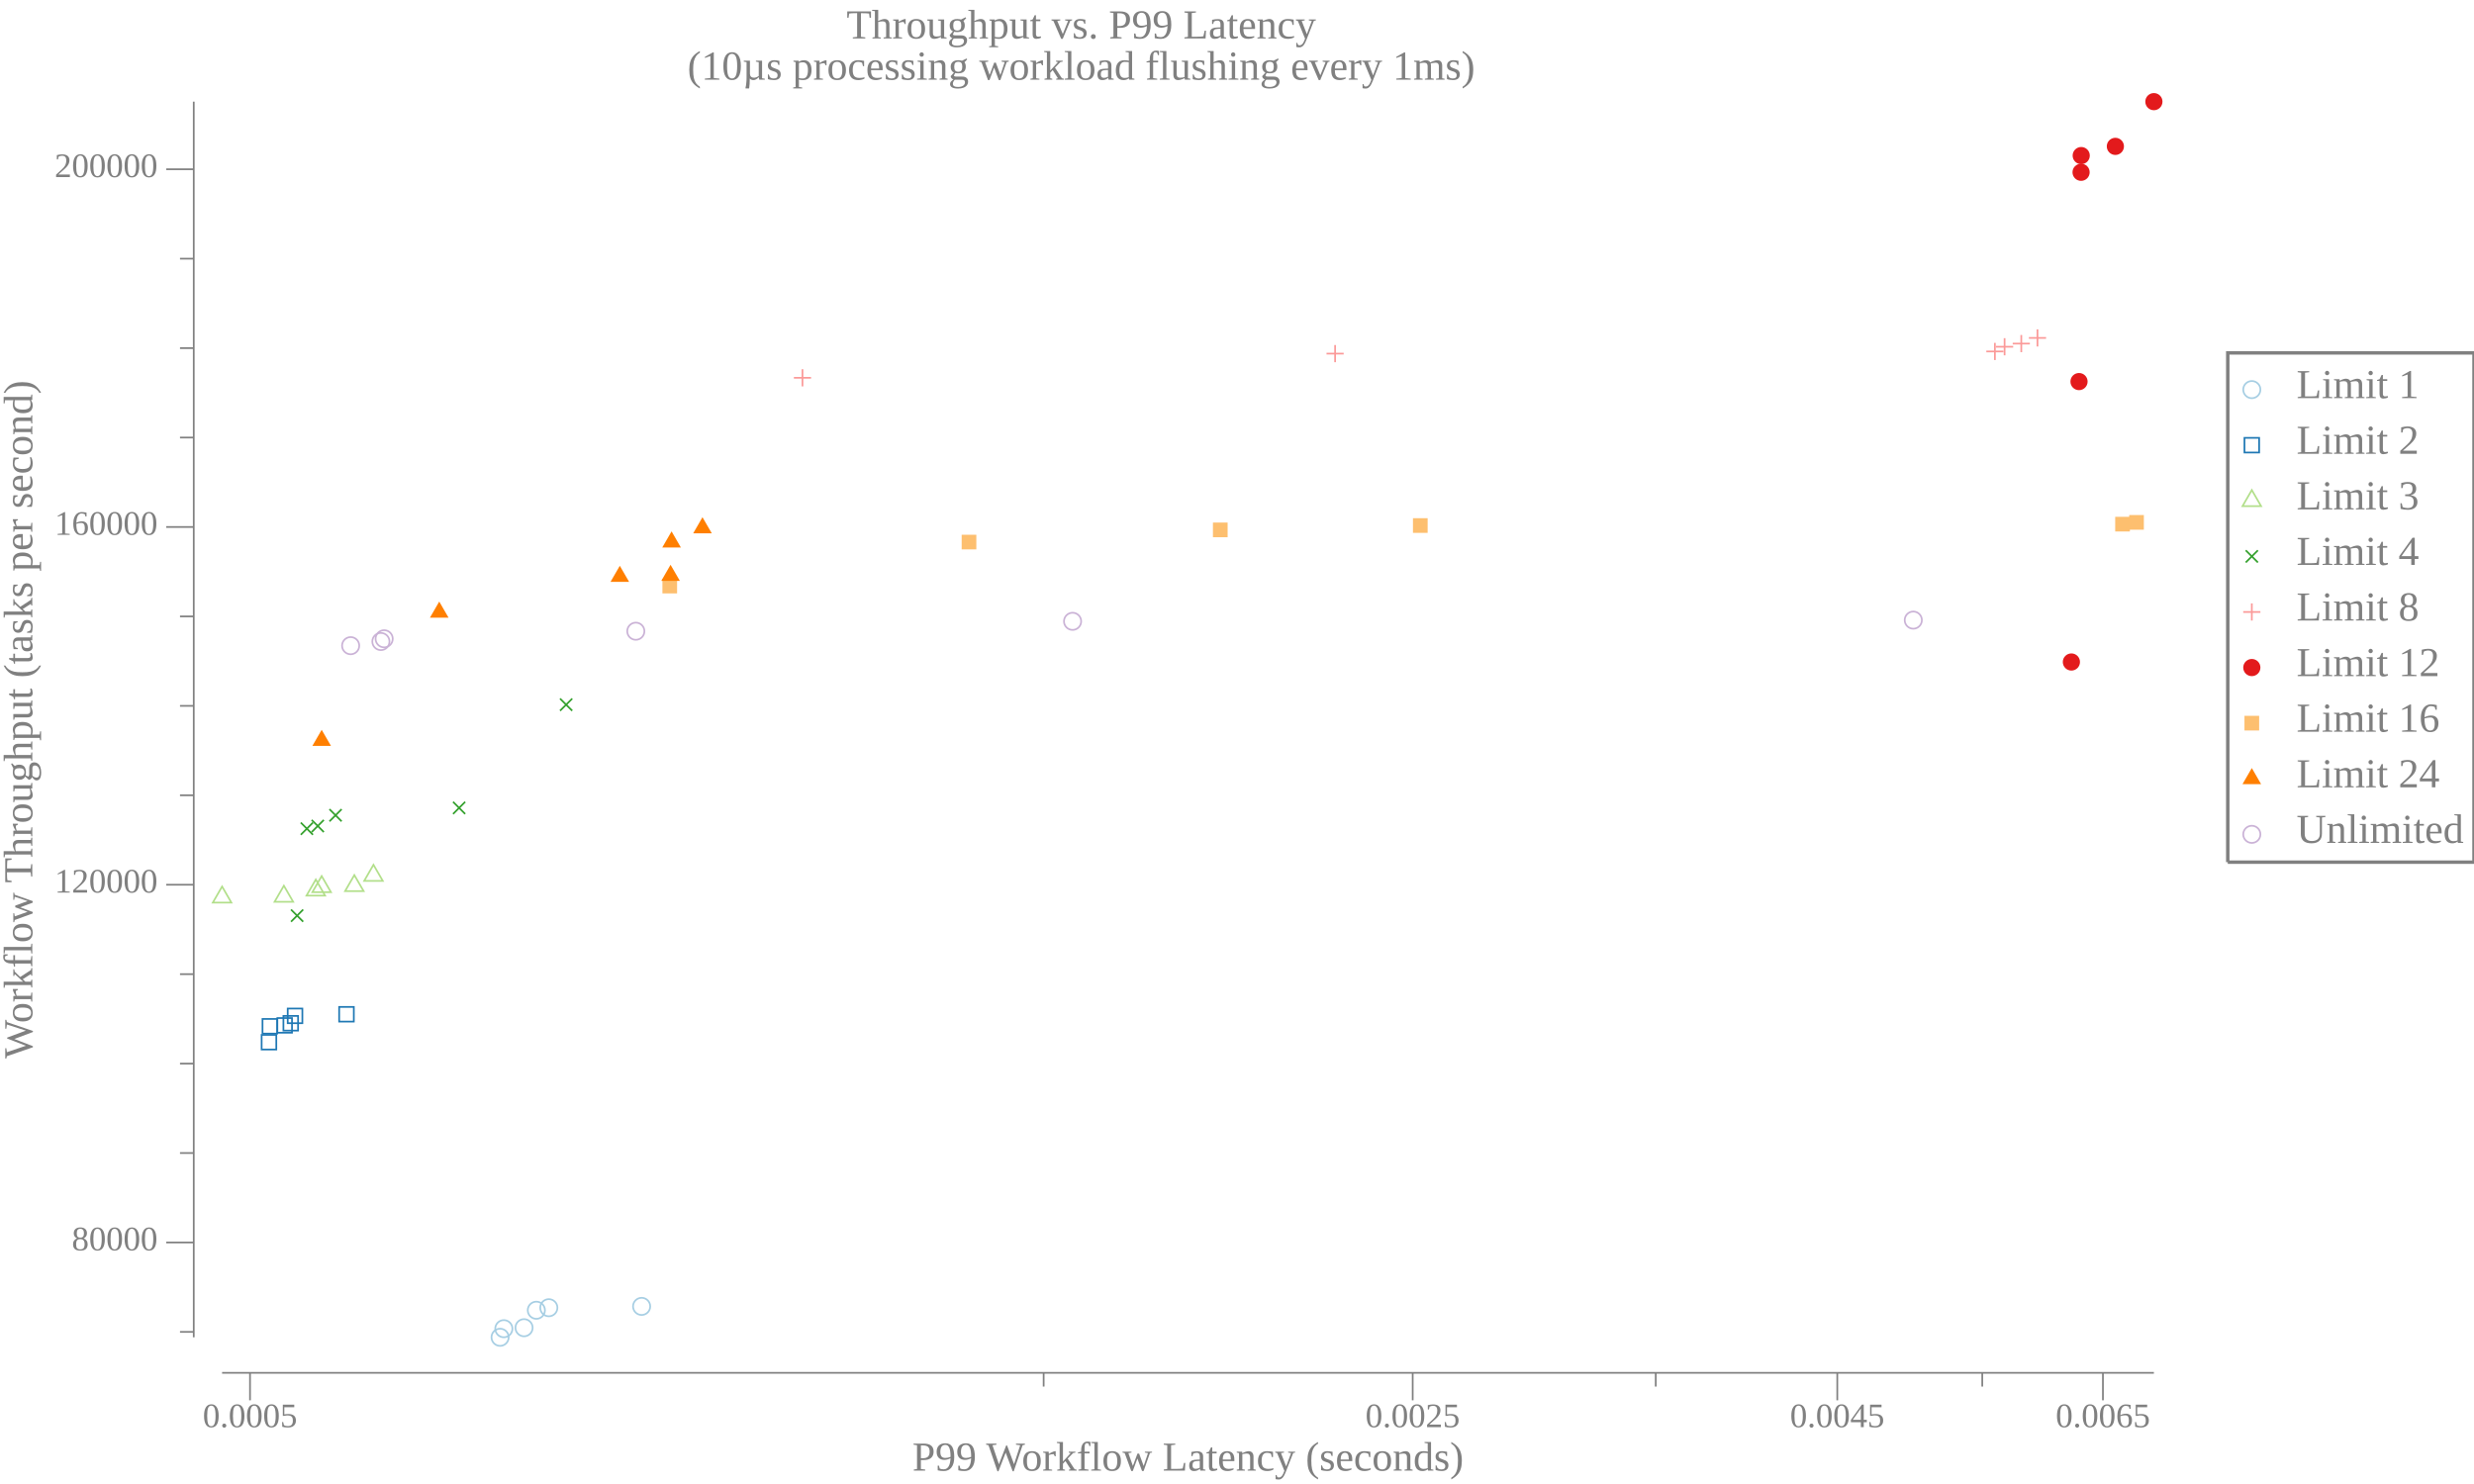
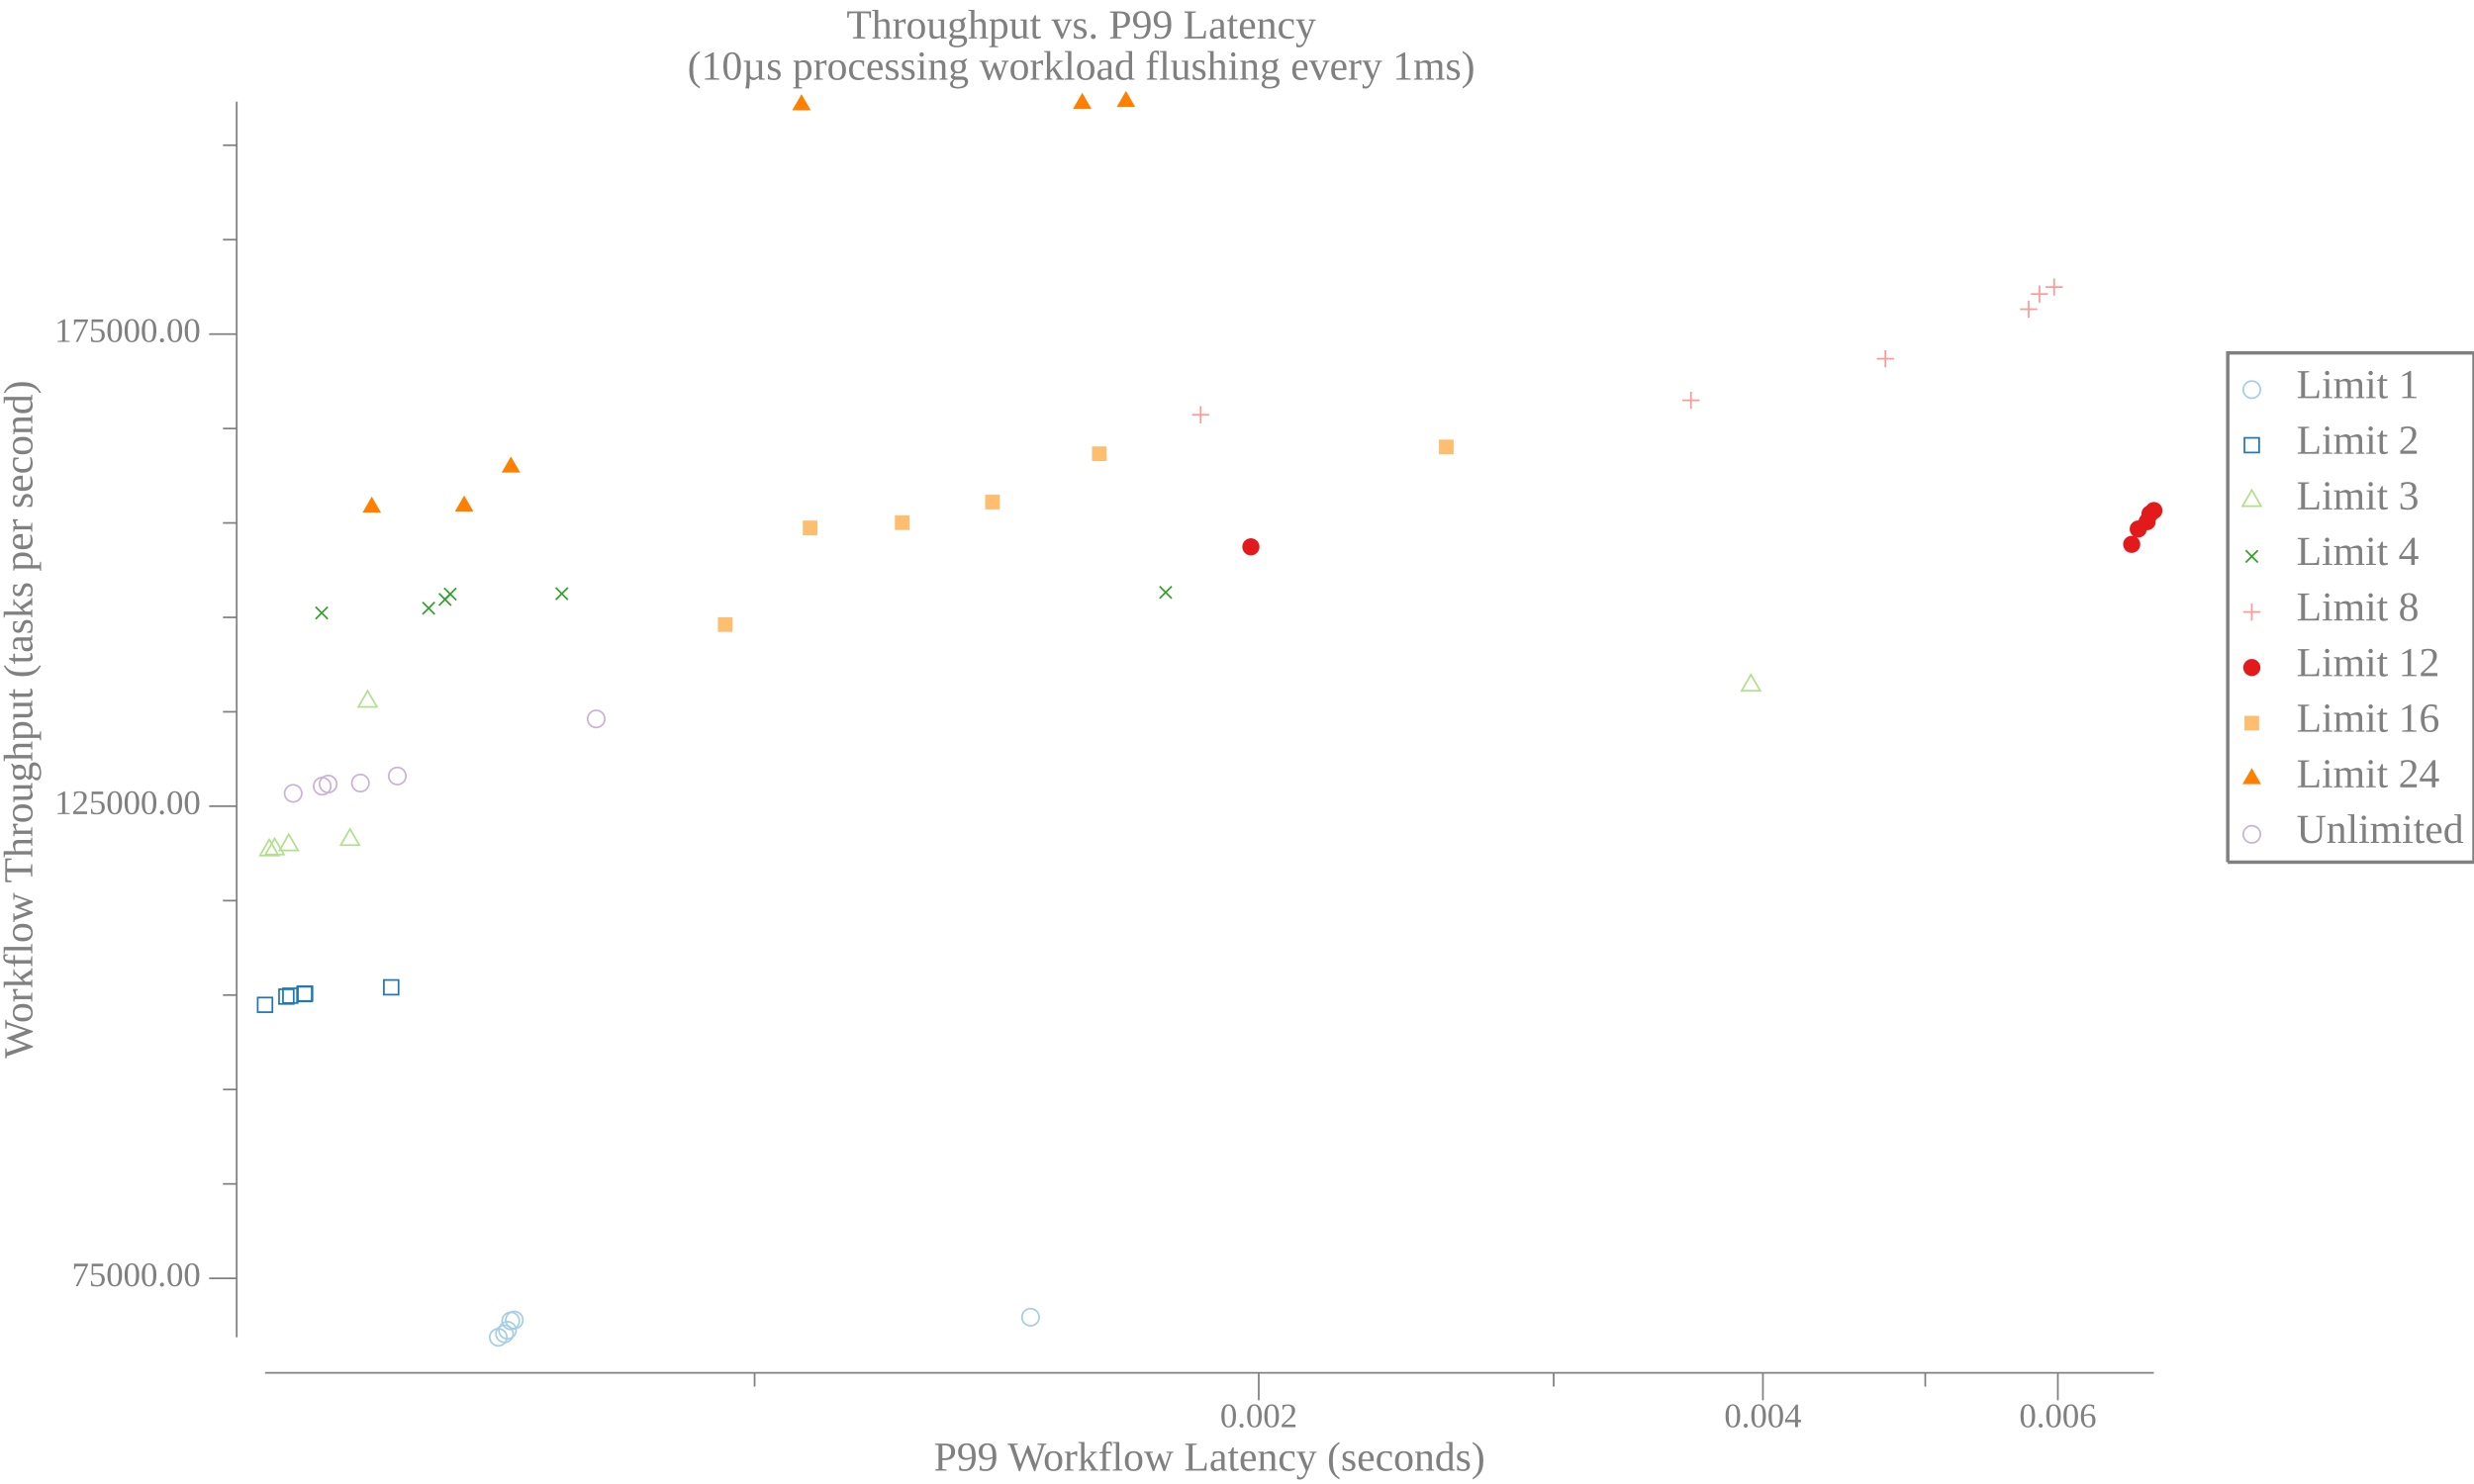
<svg xmlns="http://www.w3.org/2000/svg" width="720pt" height="432pt" viewBox="0 0 720 432">
  <g transform="scale(1, -1) translate(0, -432)">
    <path d="M657.84,318.58A2.5,2.5 0 1 1 652.84,318.58A2.5,2.5 0 1 1 657.84,318.58Z" style="fill:none;stroke:#A6CEE3;stroke-width:0.5" />
    <text x="668.34" y="-316.1" transform="scale(1, -1)" style="font-family:Liberation Serif;font-variant:normal;font-weight:normal;font-style:normal;font-size:12px;fill:#808080">Limit 1</text>
    <path d="M653.2,300.27L657.47,300.27L657.47,304.54L653.2,304.54Z" style="fill:none;stroke:#1F78B4;stroke-width:0.5" />
    <text x="668.34" y="-299.91" transform="scale(1, -1)" style="font-family:Liberation Serif;font-variant:normal;font-weight:normal;font-style:normal;font-size:12px;fill:#808080">Limit 2</text>
    <path d="M655.34,289.34L652.63,284.66L658.04,284.66Z" style="fill:none;stroke:#B2DF8A;stroke-width:0.5" />
    <text x="668.34" y="-283.73" transform="scale(1, -1)" style="font-family:Liberation Serif;font-variant:normal;font-weight:normal;font-style:normal;font-size:12px;fill:#808080">Limit 3</text>
    <path d="M653.57,268.27L657.11,271.8" style="fill:none;stroke:#33A02C;stroke-width:0.5" />
    <path d="M653.57,271.8L657.11,268.27" style="fill:none;stroke:#33A02C;stroke-width:0.5" />
    <text x="668.34" y="-267.55" transform="scale(1, -1)" style="font-family:Liberation Serif;font-variant:normal;font-weight:normal;font-style:normal;font-size:12px;fill:#808080">Limit 4</text>
    <path d="M655.34,256.35L655.34,251.35" style="fill:none;stroke:#FB9A99;stroke-width:0.5" />
    <path d="M652.84,253.85L657.84,253.85" style="fill:none;stroke:#FB9A99;stroke-width:0.5" />
    <text x="668.34" y="-251.36" transform="scale(1, -1)" style="font-family:Liberation Serif;font-variant:normal;font-weight:normal;font-style:normal;font-size:12px;fill:#808080">Limit 8</text>
    <path d="M657.84,237.67A2.5,2.5 0 1 1 652.84,237.67A2.5,2.5 0 1 1 657.84,237.67Z" style="fill:#E31A1C" />
    <text x="668.34" y="-235.18" transform="scale(1, -1)" style="font-family:Liberation Serif;font-variant:normal;font-weight:normal;font-style:normal;font-size:12px;fill:#808080">Limit 12</text>
    <path d="M653.2,219.35L657.47,219.35L657.47,223.62L653.2,223.62Z" style="fill:#FDBF6F" />
    <text x="668.34" y="-219" transform="scale(1, -1)" style="font-family:Liberation Serif;font-variant:normal;font-weight:normal;font-style:normal;font-size:12px;fill:#808080">Limit 16</text>
    <path d="M655.34,208.42L652.63,203.74L658.04,203.74Z" style="fill:#FF7F00" />
    <text x="668.34" y="-202.81" transform="scale(1, -1)" style="font-family:Liberation Serif;font-variant:normal;font-weight:normal;font-style:normal;font-size:12px;fill:#808080">Limit 24</text>
    <path d="M657.84,189.12A2.5,2.5 0 1 1 652.84,189.12A2.5,2.5 0 1 1 657.84,189.12Z" style="fill:none;stroke:#CAB2D6;stroke-width:0.5" />
    <text x="668.34" y="-186.63" transform="scale(1, -1)" style="font-family:Liberation Serif;font-variant:normal;font-weight:normal;font-style:normal;font-size:12px;fill:#808080">Unlimited</text>
    <path d="M648.34,181.02L648.34,329.27L720,329.27L720,181.02L648.34,181.02" style="fill:none;stroke:#808080" />
    <path d="M0,0L629.34,0L629.34,432L0,432Z" style="fill:#-8000000000000000-8000000000000000-8000000000000000;fill-opacity:0" />
    <text x="246.35" y="-420.81" transform="scale(1, -1)" style="font-family:Liberation Serif;font-variant:normal;font-weight:normal;font-style:normal;font-size:12px;fill:#808080">Throughput vs. P99 Latency</text>
    <text x="200.07" y="-408.81" transform="scale(1, -1)" style="font-family:Liberation Serif;font-variant:normal;font-weight:normal;font-style:normal;font-size:12px;fill:#808080">(10µs processing workload flushing every 1ms)</text>
-     <text x="265.52" y="-3.902" transform="scale(1, -1)" style="font-family:Liberation Serif;font-variant:normal;font-weight:normal;font-style:normal;font-size:12px;fill:#808080">P99 Workflow Latency (seconds)</text>
-     <text x="59.011" y="-16.541" transform="scale(1, -1)" style="font-family:Liberation Serif;font-variant:normal;font-weight:normal;font-style:normal;font-size:10px;fill:#808080">0.0005</text>
-     <text x="397.38" y="-16.541" transform="scale(1, -1)" style="font-family:Liberation Serif;font-variant:normal;font-weight:normal;font-style:normal;font-size:10px;fill:#808080">0.0025</text>
-     <text x="520.95" y="-16.541" transform="scale(1, -1)" style="font-family:Liberation Serif;font-variant:normal;font-weight:normal;font-style:normal;font-size:10px;fill:#808080">0.0045</text>
-     <text x="598.26" y="-16.541" transform="scale(1, -1)" style="font-family:Liberation Serif;font-variant:normal;font-weight:normal;font-style:normal;font-size:10px;fill:#808080">0.0065</text>
-     <path d="M72.761,24.363L72.761,32.363" style="fill:none;stroke:#808080;stroke-width:0.5" />
-     <path d="M411.13,24.363L411.13,32.363" style="fill:none;stroke:#808080;stroke-width:0.5" />
-     <path d="M534.7,24.363L534.7,32.363" style="fill:none;stroke:#808080;stroke-width:0.5" />
-     <path d="M612.01,24.363L612.01,32.363" style="fill:none;stroke:#808080;stroke-width:0.5" />
-     <path d="M303.73,28.363L303.73,32.363" style="fill:none;stroke:#808080;stroke-width:0.5" />
-     <path d="M481.87,28.363L481.87,32.363" style="fill:none;stroke:#808080;stroke-width:0.5" />
-     <path d="M576.89,28.363L576.89,32.363" style="fill:none;stroke:#808080;stroke-width:0.5" />
-     <path d="M64.635,32.363L626.84,32.363" style="fill:none;stroke:#808080;stroke-width:0.5" />
+     <text x="271.77" y="-3.902" transform="scale(1, -1)" style="font-family:Liberation Serif;font-variant:normal;font-weight:normal;font-style:normal;font-size:12px;fill:#808080">P99 Workflow Latency (seconds)</text>
+     <text x="355.08" y="-16.541" transform="scale(1, -1)" style="font-family:Liberation Serif;font-variant:normal;font-weight:normal;font-style:normal;font-size:10px;fill:#808080">0.002</text>
+     <text x="501.81" y="-16.541" transform="scale(1, -1)" style="font-family:Liberation Serif;font-variant:normal;font-weight:normal;font-style:normal;font-size:10px;fill:#808080">0.004</text>
+     <text x="587.64" y="-16.541" transform="scale(1, -1)" style="font-family:Liberation Serif;font-variant:normal;font-weight:normal;font-style:normal;font-size:10px;fill:#808080">0.006</text>
+     <path d="M366.33,24.363L366.33,32.363" style="fill:none;stroke:#808080;stroke-width:0.5" />
+     <path d="M513.06,24.363L513.06,32.363" style="fill:none;stroke:#808080;stroke-width:0.5" />
+     <path d="M598.89,24.363L598.89,32.363" style="fill:none;stroke:#808080;stroke-width:0.5" />
+     <path d="M219.61,28.363L219.61,32.363" style="fill:none;stroke:#808080;stroke-width:0.5" />
+     <path d="M452.16,28.363L452.16,32.363" style="fill:none;stroke:#808080;stroke-width:0.5" />
+     <path d="M560.3,28.363L560.3,32.363" style="fill:none;stroke:#808080;stroke-width:0.5" />
+     <path d="M77.135,32.363L626.84,32.363" style="fill:none;stroke:#808080;stroke-width:0.5" />
    <g transform="rotate(90)">
      <text x="123.84" y="9.387" transform="scale(1, -1)" style="font-family:Liberation Serif;font-variant:normal;font-weight:normal;font-style:normal;font-size:12px;fill:#808080">Workflow Throughput (tasks per second)</text>
    </g>
-     <text x="20.885" y="-68.028" transform="scale(1, -1)" style="font-family:Liberation Serif;font-variant:normal;font-weight:normal;font-style:normal;font-size:10px;fill:#808080">80000</text>
-     <text x="15.885" y="-172.17" transform="scale(1, -1)" style="font-family:Liberation Serif;font-variant:normal;font-weight:normal;font-style:normal;font-size:10px;fill:#808080">120000</text>
-     <text x="15.885" y="-276.31" transform="scale(1, -1)" style="font-family:Liberation Serif;font-variant:normal;font-weight:normal;font-style:normal;font-size:10px;fill:#808080">160000</text>
-     <text x="15.885" y="-380.44" transform="scale(1, -1)" style="font-family:Liberation Serif;font-variant:normal;font-weight:normal;font-style:normal;font-size:10px;fill:#808080">200000</text>
-     <path d="M48.385,70.314L56.385,70.314" style="fill:none;stroke:#808080;stroke-width:0.5" />
-     <path d="M48.385,174.45L56.385,174.45" style="fill:none;stroke:#808080;stroke-width:0.5" />
-     <path d="M48.385,278.59L56.385,278.59" style="fill:none;stroke:#808080;stroke-width:0.5" />
-     <path d="M48.385,382.73L56.385,382.73" style="fill:none;stroke:#808080;stroke-width:0.5" />
-     <path d="M52.385,44.279L56.385,44.279" style="fill:none;stroke:#808080;stroke-width:0.5" />
-     <path d="M52.385,96.348L56.385,96.348" style="fill:none;stroke:#808080;stroke-width:0.5" />
-     <path d="M52.385,122.38L56.385,122.38" style="fill:none;stroke:#808080;stroke-width:0.5" />
-     <path d="M52.385,148.42L56.385,148.42" style="fill:none;stroke:#808080;stroke-width:0.5" />
-     <path d="M52.385,200.49L56.385,200.49" style="fill:none;stroke:#808080;stroke-width:0.5" />
-     <path d="M52.385,226.52L56.385,226.52" style="fill:none;stroke:#808080;stroke-width:0.5" />
-     <path d="M52.385,252.56L56.385,252.56" style="fill:none;stroke:#808080;stroke-width:0.5" />
-     <path d="M52.385,304.63L56.385,304.63" style="fill:none;stroke:#808080;stroke-width:0.5" />
-     <path d="M52.385,330.66L56.385,330.66" style="fill:none;stroke:#808080;stroke-width:0.5" />
-     <path d="M52.385,356.7L56.385,356.7" style="fill:none;stroke:#808080;stroke-width:0.5" />
-     <path d="M56.385,42.709L56.385,402.41" style="fill:none;stroke:#808080;stroke-width:0.5" />
-     <path d="M148.04,42.709A2.5,2.5 0 1 1 143.04,42.709A2.5,2.5 0 1 1 148.04,42.709Z" style="fill:none;stroke:#A6CEE3;stroke-width:0.5" />
-     <path d="M149.13,45.208A2.5,2.5 0 1 1 144.13,45.208A2.5,2.5 0 1 1 149.13,45.208Z" style="fill:none;stroke:#A6CEE3;stroke-width:0.5" />
-     <path d="M155.01,45.492A2.5,2.5 0 1 1 150.01,45.492A2.5,2.5 0 1 1 155.01,45.492Z" style="fill:none;stroke:#A6CEE3;stroke-width:0.5" />
-     <path d="M158.59,50.582A2.5,2.5 0 1 1 153.59,50.582A2.5,2.5 0 1 1 158.59,50.582Z" style="fill:none;stroke:#A6CEE3;stroke-width:0.5" />
-     <path d="M162.22,51.316A2.5,2.5 0 1 1 157.22,51.316A2.5,2.5 0 1 1 162.22,51.316Z" style="fill:none;stroke:#A6CEE3;stroke-width:0.5" />
-     <path d="M189.23,51.704A2.5,2.5 0 1 1 184.23,51.704A2.5,2.5 0 1 1 189.23,51.704Z" style="fill:none;stroke:#A6CEE3;stroke-width:0.5" />
-     <path d="M76.142,126.48L80.409,126.48L80.409,130.74L76.142,130.74Z" style="fill:none;stroke:#1F78B4;stroke-width:0.5" />
-     <path d="M76.398,131.11L80.666,131.11L80.666,135.38L76.398,135.38Z" style="fill:none;stroke:#1F78B4;stroke-width:0.5" />
-     <path d="M80.714,131.37L84.982,131.37L84.982,135.64L80.714,135.64Z" style="fill:none;stroke:#1F78B4;stroke-width:0.5" />
-     <path d="M82.482,131.99L86.749,131.99L86.749,136.26L82.482,136.26Z" style="fill:none;stroke:#1F78B4;stroke-width:0.5" />
-     <path d="M83.731,134.14L87.999,134.14L87.999,138.41L83.731,138.41Z" style="fill:none;stroke:#1F78B4;stroke-width:0.5" />
-     <path d="M98.705,134.61L102.97,134.61L102.97,138.88L98.705,138.88Z" style="fill:none;stroke:#1F78B4;stroke-width:0.5" />
-     <path d="M64.635,173.93L61.928,169.24L67.341,169.24Z" style="fill:none;stroke:#B2DF8A;stroke-width:0.5" />
-     <path d="M82.616,174.17L79.909,169.48L85.322,169.48Z" style="fill:none;stroke:#B2DF8A;stroke-width:0.5" />
-     <path d="M91.905,175.97L89.199,171.28L94.611,171.28Z" style="fill:none;stroke:#B2DF8A;stroke-width:0.5" />
-     <path d="M93.614,176.97L90.908,172.28L96.32,172.28Z" style="fill:none;stroke:#B2DF8A;stroke-width:0.5" />
-     <path d="M103.12,177.26L100.42,172.58L105.83,172.58Z" style="fill:none;stroke:#B2DF8A;stroke-width:0.5" />
-     <path d="M108.69,180.26L105.99,175.57L111.4,175.57Z" style="fill:none;stroke:#B2DF8A;stroke-width:0.5" />
-     <path d="M84.693,163.69L88.229,167.22" style="fill:none;stroke:#33A02C;stroke-width:0.5" />
-     <path d="M84.693,167.22L88.229,163.69" style="fill:none;stroke:#33A02C;stroke-width:0.5" />
-     <path d="M87.539,189L91.074,192.54" style="fill:none;stroke:#33A02C;stroke-width:0.5" />
-     <path d="M87.539,192.54L91.074,189" style="fill:none;stroke:#33A02C;stroke-width:0.5" />
-     <path d="M90.709,189.78L94.245,193.31" style="fill:none;stroke:#33A02C;stroke-width:0.5" />
-     <path d="M90.709,193.31L94.245,189.78" style="fill:none;stroke:#33A02C;stroke-width:0.5" />
-     <path d="M95.886,192.9L99.422,196.44" style="fill:none;stroke:#33A02C;stroke-width:0.5" />
-     <path d="M95.886,196.44L99.422,192.9" style="fill:none;stroke:#33A02C;stroke-width:0.5" />
-     <path d="M131.85,195.05L135.38,198.58" style="fill:none;stroke:#33A02C;stroke-width:0.5" />
-     <path d="M131.85,198.58L135.38,195.05" style="fill:none;stroke:#33A02C;stroke-width:0.5" />
-     <path d="M162.99,225.1L166.53,228.63" style="fill:none;stroke:#33A02C;stroke-width:0.5" />
-     <path d="M162.99,228.63L166.53,225.1" style="fill:none;stroke:#33A02C;stroke-width:0.5" />
-     <path d="M233.54,324.52L233.54,319.52" style="fill:none;stroke:#FB9A99;stroke-width:0.5" />
-     <path d="M231.04,322.02L236.04,322.02" style="fill:none;stroke:#FB9A99;stroke-width:0.5" />
-     <path d="M388.55,331.56L388.55,326.56" style="fill:none;stroke:#FB9A99;stroke-width:0.5" />
-     <path d="M386.05,329.06L391.05,329.06" style="fill:none;stroke:#FB9A99;stroke-width:0.5" />
-     <path d="M580.57,332.19L580.57,327.19" style="fill:none;stroke:#FB9A99;stroke-width:0.5" />
-     <path d="M578.07,329.69L583.07,329.69" style="fill:none;stroke:#FB9A99;stroke-width:0.5" />
-     <path d="M583.39,333.56L583.39,328.56" style="fill:none;stroke:#FB9A99;stroke-width:0.5" />
-     <path d="M580.89,331.06L585.89,331.06" style="fill:none;stroke:#FB9A99;stroke-width:0.5" />
-     <path d="M588.25,334.48L588.25,329.48" style="fill:none;stroke:#FB9A99;stroke-width:0.5" />
-     <path d="M585.75,331.98L590.75,331.98" style="fill:none;stroke:#FB9A99;stroke-width:0.5" />
-     <path d="M592.96,336.13L592.96,331.13" style="fill:none;stroke:#FB9A99;stroke-width:0.5" />
-     <path d="M590.46,333.63L595.46,333.63" style="fill:none;stroke:#FB9A99;stroke-width:0.5" />
-     <path d="M605.33,239.29A2.5,2.5 0 1 1 600.33,239.29A2.5,2.5 0 1 1 605.33,239.29Z" style="fill:#E31A1C" />
-     <path d="M607.55,320.92A2.5,2.5 0 1 1 602.55,320.92A2.5,2.5 0 1 1 607.55,320.92Z" style="fill:#E31A1C" />
-     <path d="M608.15,381.85A2.5,2.5 0 1 1 603.15,381.85A2.5,2.5 0 1 1 608.15,381.85Z" style="fill:#E31A1C" />
-     <path d="M608.19,386.71A2.5,2.5 0 1 1 603.19,386.71A2.5,2.5 0 1 1 608.19,386.71Z" style="fill:#E31A1C" />
-     <path d="M618.13,389.39A2.5,2.5 0 1 1 613.13,389.39A2.5,2.5 0 1 1 618.13,389.39Z" style="fill:#E31A1C" />
-     <path d="M629.34,402.41A2.5,2.5 0 1 1 624.34,402.41A2.5,2.5 0 1 1 629.34,402.41Z" style="fill:#E31A1C" />
-     <path d="M192.78,259.26L197.05,259.26L197.05,263.53L192.78,263.53Z" style="fill:#FDBF6F" />
-     <path d="M279.87,272.07L284.14,272.07L284.14,276.33L279.87,276.33Z" style="fill:#FDBF6F" />
-     <path d="M353,275.61L357.27,275.61L357.27,279.88L353,279.88Z" style="fill:#FDBF6F" />
-     <path d="M411.21,276.88L415.48,276.88L415.48,281.15L411.21,281.15Z" style="fill:#FDBF6F" />
-     <path d="M615.58,277.28L619.85,277.28L619.85,281.55L615.58,281.55Z" style="fill:#FDBF6F" />
-     <path d="M619.65,277.8L623.92,277.8L623.92,282.07L619.65,282.07Z" style="fill:#FDBF6F" />
-     <path d="M93.618,219.55L90.911,214.87L96.324,214.87Z" style="fill:#FF7F00" />
-     <path d="M127.83,256.88L125.12,252.19L130.54,252.19Z" style="fill:#FF7F00" />
-     <path d="M180.38,267.3L177.67,262.61L183.09,262.61Z" style="fill:#FF7F00" />
-     <path d="M195.15,267.59L192.45,262.91L197.86,262.91Z" style="fill:#FF7F00" />
-     <path d="M195.45,277.32L192.74,272.63L198.15,272.63Z" style="fill:#FF7F00" />
-     <path d="M204.44,281.44L201.74,276.75L207.15,276.75Z" style="fill:#FF7F00" />
-     <path d="M104.55,244.04A2.5,2.5 0 1 1 99.547,244.04A2.5,2.5 0 1 1 104.55,244.04Z" style="fill:none;stroke:#CAB2D6;stroke-width:0.5" />
-     <path d="M113.35,245.25A2.5,2.5 0 1 1 108.35,245.25A2.5,2.5 0 1 1 113.35,245.25Z" style="fill:none;stroke:#CAB2D6;stroke-width:0.5" />
-     <path d="M114.3,246.05A2.5,2.5 0 1 1 109.3,246.05A2.5,2.5 0 1 1 114.3,246.05Z" style="fill:none;stroke:#CAB2D6;stroke-width:0.5" />
-     <path d="M187.54,248.25A2.5,2.5 0 1 1 182.54,248.25A2.5,2.5 0 1 1 187.54,248.25Z" style="fill:none;stroke:#CAB2D6;stroke-width:0.5" />
-     <path d="M314.65,251.13A2.5,2.5 0 1 1 309.65,251.13A2.5,2.5 0 1 1 314.65,251.13Z" style="fill:none;stroke:#CAB2D6;stroke-width:0.5" />
-     <path d="M559.32,251.48A2.5,2.5 0 1 1 554.32,251.48A2.5,2.5 0 1 1 559.32,251.48Z" style="fill:none;stroke:#CAB2D6;stroke-width:0.5" />
+     <text x="20.885" y="-57.584" transform="scale(1, -1)" style="font-family:Liberation Serif;font-variant:normal;font-weight:normal;font-style:normal;font-size:10px;fill:#808080">75000.00</text>
+     <text x="15.885" y="-195.02" transform="scale(1, -1)" style="font-family:Liberation Serif;font-variant:normal;font-weight:normal;font-style:normal;font-size:10px;fill:#808080">125000.00</text>
+     <text x="15.885" y="-332.46" transform="scale(1, -1)" style="font-family:Liberation Serif;font-variant:normal;font-weight:normal;font-style:normal;font-size:10px;fill:#808080">175000.00</text>
+     <path d="M60.885,59.869L68.885,59.869" style="fill:none;stroke:#808080;stroke-width:0.5" />
+     <path d="M60.885,197.31L68.885,197.31" style="fill:none;stroke:#808080;stroke-width:0.5" />
+     <path d="M60.885,334.74L68.885,334.74" style="fill:none;stroke:#808080;stroke-width:0.5" />
+     <path d="M64.885,87.356L68.885,87.356" style="fill:none;stroke:#808080;stroke-width:0.5" />
+     <path d="M64.885,114.84L68.885,114.84" style="fill:none;stroke:#808080;stroke-width:0.5" />
+     <path d="M64.885,142.33L68.885,142.33" style="fill:none;stroke:#808080;stroke-width:0.5" />
+     <path d="M64.885,169.82L68.885,169.82" style="fill:none;stroke:#808080;stroke-width:0.5" />
+     <path d="M64.885,224.79L68.885,224.79" style="fill:none;stroke:#808080;stroke-width:0.5" />
+     <path d="M64.885,252.28L68.885,252.28" style="fill:none;stroke:#808080;stroke-width:0.5" />
+     <path d="M64.885,279.77L68.885,279.77" style="fill:none;stroke:#808080;stroke-width:0.5" />
+     <path d="M64.885,307.25L68.885,307.25" style="fill:none;stroke:#808080;stroke-width:0.5" />
+     <path d="M64.885,362.23L68.885,362.23" style="fill:none;stroke:#808080;stroke-width:0.5" />
+     <path d="M64.885,389.72L68.885,389.72" style="fill:none;stroke:#808080;stroke-width:0.5" />
+     <path d="M68.885,42.709L68.885,402.41" style="fill:none;stroke:#808080;stroke-width:0.5" />
+     <path d="M147.52,42.709A2.5,2.5 0 1 1 142.52,42.709A2.5,2.5 0 1 1 147.52,42.709Z" style="fill:none;stroke:#A6CEE3;stroke-width:0.5" />
+     <path d="M149.34,43.718A2.5,2.5 0 1 1 144.34,43.718A2.5,2.5 0 1 1 149.34,43.718Z" style="fill:none;stroke:#A6CEE3;stroke-width:0.5" />
+     <path d="M150.2,44.751A2.5,2.5 0 1 1 145.2,44.751A2.5,2.5 0 1 1 150.2,44.751Z" style="fill:none;stroke:#A6CEE3;stroke-width:0.5" />
+     <path d="M151.14,47.489A2.5,2.5 0 1 1 146.14,47.489A2.5,2.5 0 1 1 151.14,47.489Z" style="fill:none;stroke:#A6CEE3;stroke-width:0.5" />
+     <path d="M152.19,47.736A2.5,2.5 0 1 1 147.19,47.736A2.5,2.5 0 1 1 152.19,47.736Z" style="fill:none;stroke:#A6CEE3;stroke-width:0.5" />
+     <path d="M302.42,48.553A2.5,2.5 0 1 1 297.42,48.553A2.5,2.5 0 1 1 302.42,48.553Z" style="fill:none;stroke:#A6CEE3;stroke-width:0.5" />
+     <path d="M75.001,137.35L79.269,137.35L79.269,141.61L75.001,141.61Z" style="fill:none;stroke:#1F78B4;stroke-width:0.5" />
+     <path d="M81.21,139.75L85.478,139.75L85.478,144.01L81.21,144.01Z" style="fill:none;stroke:#1F78B4;stroke-width:0.5" />
+     <path d="M82.361,140.02L86.629,140.02L86.629,144.29L82.361,144.29Z" style="fill:none;stroke:#1F78B4;stroke-width:0.5" />
+     <path d="M86.461,140.48L90.729,140.48L90.729,144.75L86.461,144.75Z" style="fill:none;stroke:#1F78B4;stroke-width:0.5" />
+     <path d="M86.667,140.62L90.935,140.62L90.935,144.89L86.667,144.89Z" style="fill:none;stroke:#1F78B4;stroke-width:0.5" />
+     <path d="M111.72,142.45L115.99,142.45L115.99,146.72L111.72,146.72Z" style="fill:none;stroke:#1F78B4;stroke-width:0.5" />
+     <path d="M78.357,187.62L75.65,182.93L81.063,182.93Z" style="fill:none;stroke:#B2DF8A;stroke-width:0.5" />
+     <path d="M79.93,187.92L77.224,183.23L82.637,183.23Z" style="fill:none;stroke:#B2DF8A;stroke-width:0.5" />
+     <path d="M84.039,189.13L81.333,184.44L86.746,184.44Z" style="fill:none;stroke:#B2DF8A;stroke-width:0.5" />
+     <path d="M101.87,190.67L99.168,185.98L104.58,185.98Z" style="fill:none;stroke:#B2DF8A;stroke-width:0.5" />
+     <path d="M106.99,230.9L104.28,226.21L109.7,226.21Z" style="fill:none;stroke:#B2DF8A;stroke-width:0.5" />
+     <path d="M509.57,235.6L506.87,230.91L512.28,230.91Z" style="fill:none;stroke:#B2DF8A;stroke-width:0.5" />
+     <path d="M91.851,251.8L95.386,255.33" style="fill:none;stroke:#33A02C;stroke-width:0.5" />
+     <path d="M91.851,255.33L95.386,251.8" style="fill:none;stroke:#33A02C;stroke-width:0.5" />
+     <path d="M122.98,253.18L126.52,256.72" style="fill:none;stroke:#33A02C;stroke-width:0.5" />
+     <path d="M122.98,256.72L126.52,253.18" style="fill:none;stroke:#33A02C;stroke-width:0.5" />
+     <path d="M127.75,255.73L131.29,259.27" style="fill:none;stroke:#33A02C;stroke-width:0.5" />
+     <path d="M127.75,259.27L131.29,255.73" style="fill:none;stroke:#33A02C;stroke-width:0.5" />
+     <path d="M129.25,257.29L132.79,260.83" style="fill:none;stroke:#33A02C;stroke-width:0.5" />
+     <path d="M129.25,260.83L132.79,257.29" style="fill:none;stroke:#33A02C;stroke-width:0.5" />
+     <path d="M161.73,257.4L165.27,260.94" style="fill:none;stroke:#33A02C;stroke-width:0.5" />
+     <path d="M161.73,260.94L165.27,257.4" style="fill:none;stroke:#33A02C;stroke-width:0.5" />
+     <path d="M337.47,257.79L341,261.32" style="fill:none;stroke:#33A02C;stroke-width:0.5" />
+     <path d="M337.47,261.32L341,257.79" style="fill:none;stroke:#33A02C;stroke-width:0.5" />
+     <path d="M349.42,313.76L349.42,308.76" style="fill:none;stroke:#FB9A99;stroke-width:0.5" />
+     <path d="M346.92,311.26L351.92,311.26" style="fill:none;stroke:#FB9A99;stroke-width:0.5" />
+     <path d="M492.12,317.97L492.12,312.97" style="fill:none;stroke:#FB9A99;stroke-width:0.5" />
+     <path d="M489.62,315.47L494.62,315.47" style="fill:none;stroke:#FB9A99;stroke-width:0.5" />
+     <path d="M548.7,330.07L548.7,325.07" style="fill:none;stroke:#FB9A99;stroke-width:0.5" />
+     <path d="M546.2,327.57L551.2,327.57" style="fill:none;stroke:#FB9A99;stroke-width:0.5" />
+     <path d="M590.39,344.49L590.39,339.49" style="fill:none;stroke:#FB9A99;stroke-width:0.5" />
+     <path d="M587.89,341.99L592.89,341.99" style="fill:none;stroke:#FB9A99;stroke-width:0.5" />
+     <path d="M593.54,348.9L593.54,343.9" style="fill:none;stroke:#FB9A99;stroke-width:0.5" />
+     <path d="M591.04,346.4L596.04,346.4" style="fill:none;stroke:#FB9A99;stroke-width:0.5" />
+     <path d="M597.82,350.94L597.82,345.94" style="fill:none;stroke:#FB9A99;stroke-width:0.5" />
+     <path d="M595.32,348.44L600.32,348.44" style="fill:none;stroke:#FB9A99;stroke-width:0.5" />
+     <path d="M366.54,272.81A2.5,2.5 0 1 1 361.54,272.81A2.5,2.5 0 1 1 366.54,272.81Z" style="fill:#E31A1C" />
+     <path d="M622.88,273.54A2.5,2.5 0 1 1 617.88,273.54A2.5,2.5 0 1 1 622.88,273.54Z" style="fill:#E31A1C" />
+     <path d="M624.79,278A2.5,2.5 0 1 1 619.79,278A2.5,2.5 0 1 1 624.79,278Z" style="fill:#E31A1C" />
+     <path d="M627.37,280.14A2.5,2.5 0 1 1 622.37,280.14A2.5,2.5 0 1 1 627.37,280.14Z" style="fill:#E31A1C" />
+     <path d="M628.21,282.42A2.5,2.5 0 1 1 623.21,282.42A2.5,2.5 0 1 1 628.21,282.42Z" style="fill:#E31A1C" />
+     <path d="M629.34,283.37A2.5,2.5 0 1 1 624.34,283.37A2.5,2.5 0 1 1 629.34,283.37Z" style="fill:#E31A1C" />
+     <path d="M208.93,248.05L213.2,248.05L213.2,252.32L208.93,252.32Z" style="fill:#FDBF6F" />
+     <path d="M233.62,276.19L237.89,276.19L237.89,280.46L233.62,280.46Z" style="fill:#FDBF6F" />
+     <path d="M260.43,277.72L264.7,277.72L264.7,281.99L260.43,281.99Z" style="fill:#FDBF6F" />
+     <path d="M286.71,283.71L290.98,283.71L290.98,287.98L286.71,287.98Z" style="fill:#FDBF6F" />
+     <path d="M317.8,297.77L322.06,297.77L322.06,302.04L317.8,302.04Z" style="fill:#FDBF6F" />
+     <path d="M418.78,299.76L423.05,299.76L423.05,304.03L418.78,304.03Z" style="fill:#FDBF6F" />
+     <path d="M108.2,287.45L105.5,282.76L110.91,282.76Z" style="fill:#FF7F00" />
+     <path d="M135.09,287.77L132.39,283.08L137.8,283.08Z" style="fill:#FF7F00" />
+     <path d="M148.69,299.12L145.99,294.44L151.4,294.44Z" style="fill:#FF7F00" />
+     <path d="M233.26,404.58L230.55,399.9L235.97,399.9Z" style="fill:#FF7F00" />
+     <path d="M314.96,404.97L312.25,400.28L317.67,400.28Z" style="fill:#FF7F00" />
+     <path d="M327.69,405.54L324.99,400.85L330.4,400.85Z" style="fill:#FF7F00" />
+     <path d="M87.82,201.05A2.5,2.5 0 1 1 82.82,201.05A2.5,2.5 0 1 1 87.82,201.05Z" style="fill:none;stroke:#CAB2D6;stroke-width:0.5" />
+     <path d="M96.265,203.15A2.5,2.5 0 1 1 91.265,203.15A2.5,2.5 0 1 1 96.265,203.15Z" style="fill:none;stroke:#CAB2D6;stroke-width:0.5" />
+     <path d="M98.002,203.76A2.5,2.5 0 1 1 93.002,203.76A2.5,2.5 0 1 1 98.002,203.76Z" style="fill:none;stroke:#CAB2D6;stroke-width:0.5" />
+     <path d="M107.39,204.05A2.5,2.5 0 1 1 102.39,204.05A2.5,2.5 0 1 1 107.39,204.05Z" style="fill:none;stroke:#CAB2D6;stroke-width:0.5" />
+     <path d="M118.13,206.1A2.5,2.5 0 1 1 113.13,206.1A2.5,2.5 0 1 1 118.13,206.1Z" style="fill:none;stroke:#CAB2D6;stroke-width:0.5" />
+     <path d="M176.01,222.72A2.5,2.5 0 1 1 171.01,222.72A2.5,2.5 0 1 1 176.01,222.72Z" style="fill:none;stroke:#CAB2D6;stroke-width:0.5" />
  </g>
</svg>
